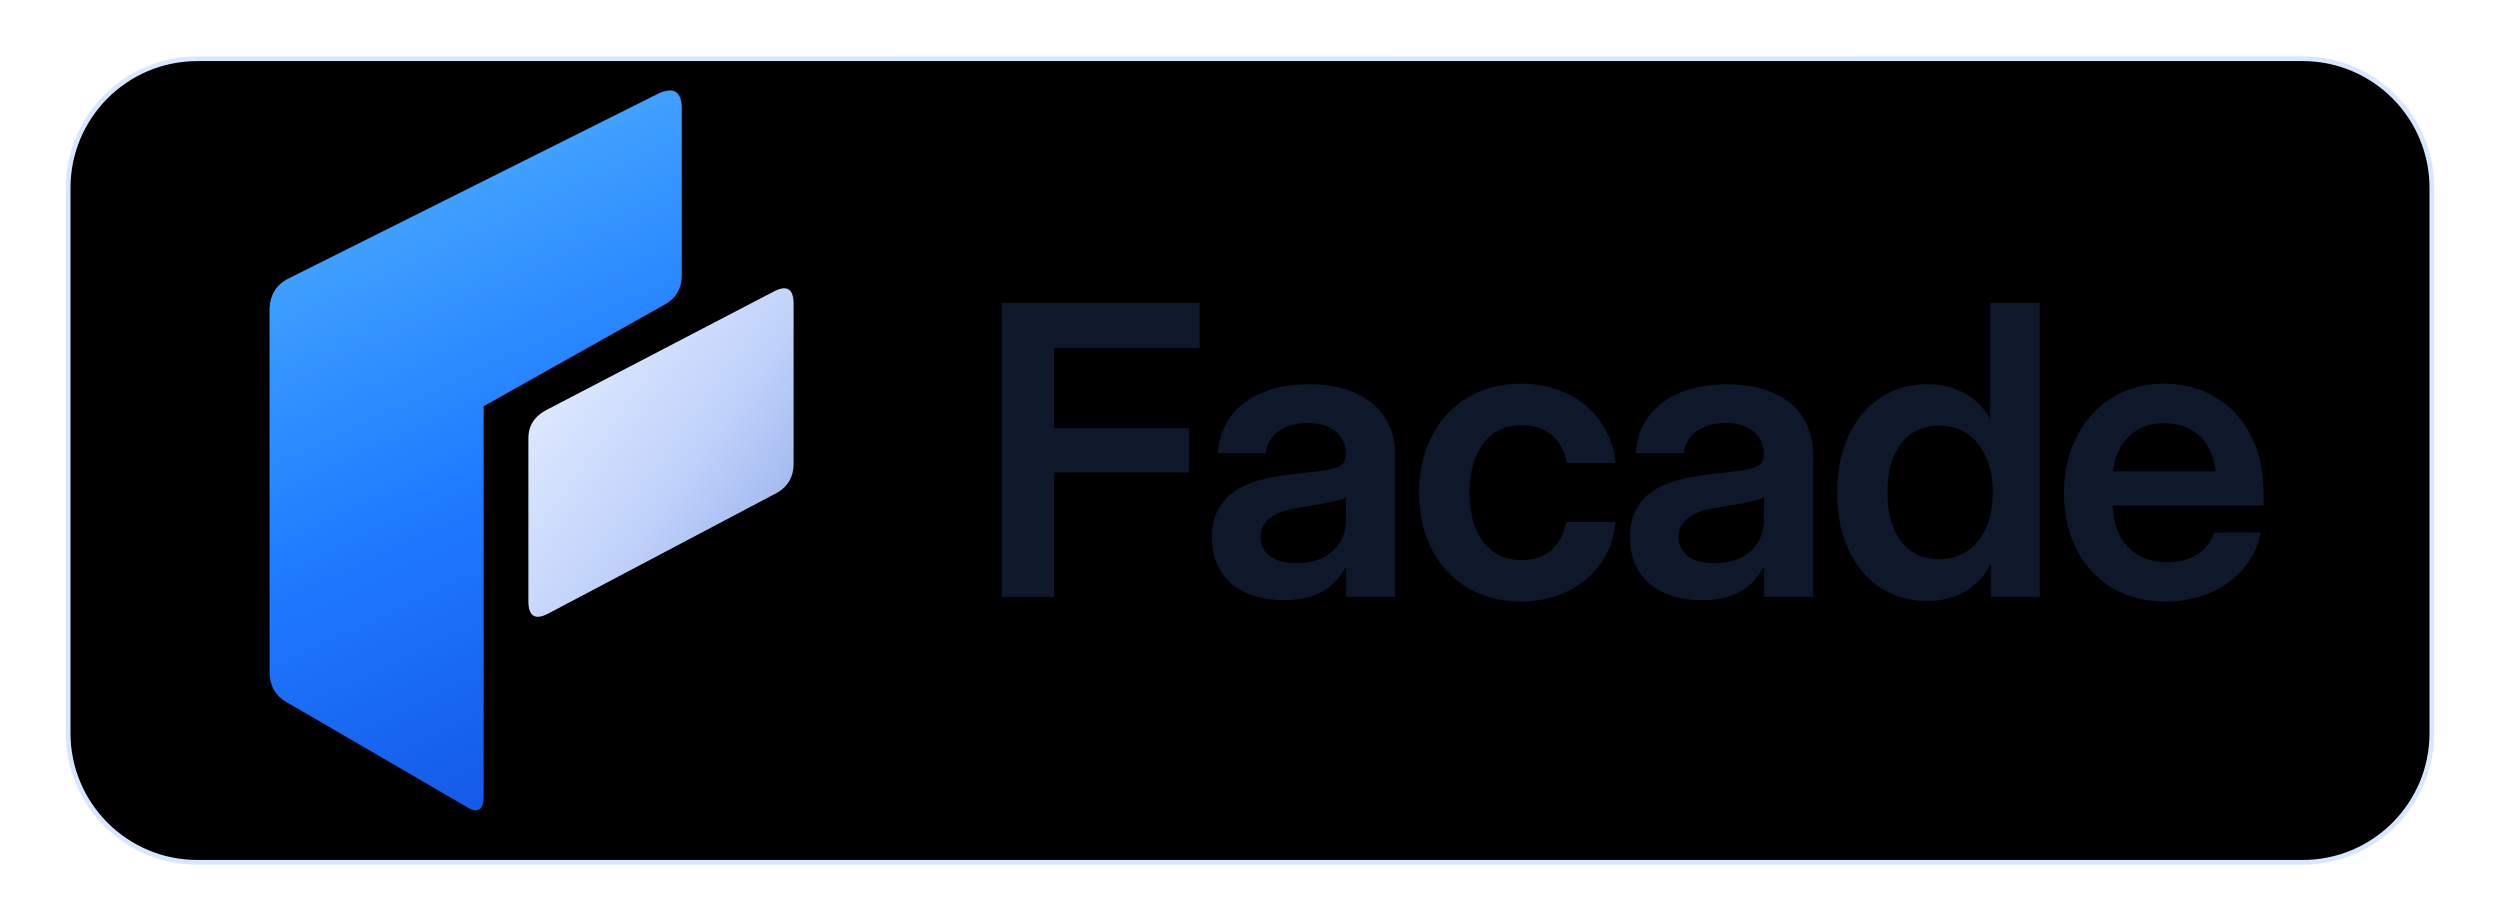
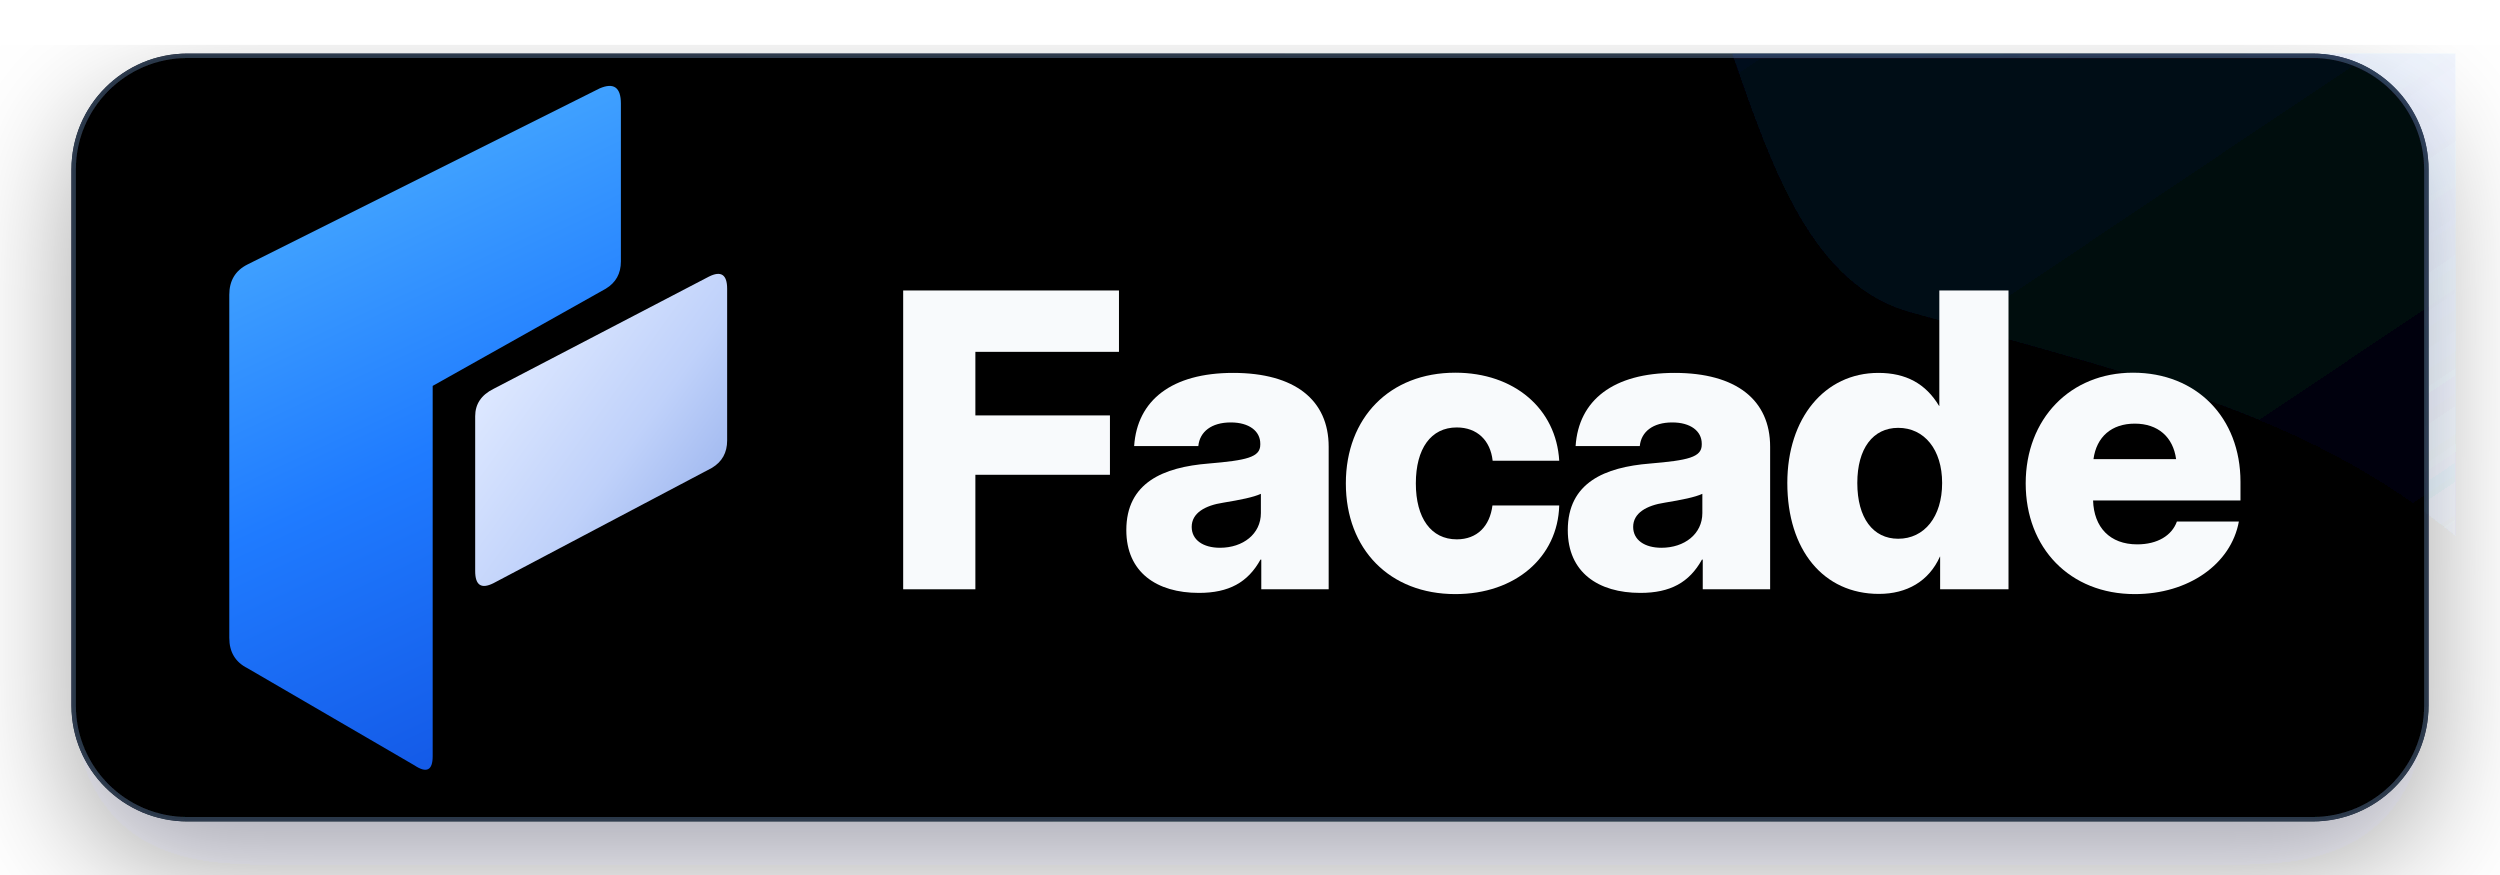
- <svg xmlns="http://www.w3.org/2000/svg" viewBox="0 0 532 196" role="img" aria-labelledby="title desc">
+ <svg xmlns="http://www.w3.org/2000/svg" viewBox="0 0 560.0 196" role="img" aria-labelledby="title desc">
  <defs>
    <linearGradient id="blue" x1="67" y1="44" x2="148" y2="218" gradientUnits="userSpaceOnUse">
      <stop offset="0" stop-color="#45A7FF" />
      <stop offset="0.52" stop-color="#1F7BFF" />
      <stop offset="1" stop-color="#145BE8" />
    </linearGradient>
    <linearGradient id="panel" x1="138" y1="109" x2="216" y2="165" gradientUnits="userSpaceOnUse">
      <stop offset="0" stop-color="#DCE7FF" />
      <stop offset="0.5" stop-color="#BFD1FA" />
      <stop offset="1" stop-color="#91ACEA" />
    </linearGradient>
-     <linearGradient id="cardBg" x1="20" y1="18" x2="512" y2="178" gradientUnits="userSpaceOnUse">
-       <stop offset="0" stop-color="#FFFFFF" />
-       <stop offset="1" stop-color="#F7FAFF" />
+     <linearGradient id="cardBg" x1="24" y1="20" x2="540" y2="176" gradientUnits="userSpaceOnUse">
+       <stop offset="0" stop-color="#0B1120" />
+       <stop offset="0.5" stop-color="#111827" />
+       <stop offset="1" stop-color="#0F172A" />
    </linearGradient>
+     <linearGradient id="pattern" x1="0" y1="0" x2="1" y2="1">
+       <stop offset="0" stop-color="#1D4ED8" stop-opacity="0.12" />
+       <stop offset="1" stop-color="#60A5FA" stop-opacity="0.02" />
+     </linearGradient>
+     <filter id="shadow" x="0" y="0" width="560.0" height="196" filterUnits="userSpaceOnUse" color-interpolation-filters="sRGB">
+       <feDropShadow dx="0" dy="10" stdDeviation="14" flood-color="#020617" flood-opacity="0.35" />
+     </filter>
  </defs>
-   <rect x="14" y="12" width="504" height="172" rx="28" fill="url(#cardBg)" />
-   <rect x="14.5" y="12.5" width="503" height="171" rx="27.5" stroke="#D7E7FF" />
-   <g transform="translate(18 10)">
+   <g filter="url(#shadow)">
+     <rect x="16" y="12" width="528.0" height="172" rx="26" fill="url(#cardBg)" />
+     <rect x="16.5" y="12.5" width="527.0" height="171" rx="25.5" stroke="#334155" stroke-opacity="0.85" />
+     <path d="M388.0 12 H550.0 V120 C518.0 94, 486.0 86, 428.0 70 C406.0 64, 397.0 38, 388.0 12Z" fill="url(#pattern)" />
+   </g>
+   <g transform="translate(12 10)">
    <g transform="translate(4 3) scale(0.68)">
      <path d="M52 78 Q52 71 58 68 L174 10 Q181 7 181 15 V67 Q181 73 176 76 L119 108 V230 Q119 237 113 233 L58 201 Q52 198 52 191 Z" fill="url(#blue)" />
      <path d="M133 118 Q133 112 139 109 L210 72 Q216 69 216 76 V126 Q216 132 211 135 L139 173 Q133 176 133 169 Z" fill="url(#panel)" />
    </g>
-     <path d="M195.207 117.0H206.293V90.545H235.058V81.139H206.293V64.048H237.283V54.432H195.207Z" fill="#0F172A" />
-     <path d="M255.239 117.714C262.462 117.714 266.199 114.69 268.299 110.743H268.467V117.0H278.881V86.766C278.881 77.527 272.036 71.774 260.488 71.774C248.899 71.774 241.676 77.611 241.172 86.43H251.376C251.67 82.692 255.113 80.005 260.279 80.005C265.36 80.005 268.383 82.692 268.383 86.472V86.808C268.383 89.831 265.57 89.957 257.339 90.881C248.185 91.847 239.912 94.324 239.912 104.402C239.912 113.263 246.421 117.714 255.239 117.714ZM257.843 109.861C253.224 109.861 250.242 107.804 250.242 104.318C250.242 100.287 254.106 98.649 258.641 97.978C263.008 97.306 267.123 96.634 268.425 95.794V100.581C268.425 105.746 264.772 109.861 257.843 109.861Z" fill="#0F172A" />
-     <path d="M305.656 118.008C316.868 118.008 325.014 110.785 325.77 101.085H315.314C314.306 105.998 311.325 109.189 305.782 109.189C298.811 109.189 294.696 103.604 294.696 94.87C294.696 86.094 298.853 80.467 305.782 80.467C311.283 80.467 314.6 83.784 315.398 88.529H325.77C324.846 78.661 316.784 71.648 305.656 71.648C292.68 71.648 283.988 81.181 283.988 94.87C283.988 108.56 292.68 118.008 305.656 118.008Z" fill="#0F172A" />
-     <path d="M344.188 117.714C351.411 117.714 355.148 114.69 357.248 110.743H357.416V117.0H367.83V86.766C367.83 77.527 360.985 71.774 349.437 71.774C337.847 71.774 330.625 77.611 330.121 86.43H340.325C340.619 82.692 344.062 80.005 349.227 80.005C354.308 80.005 357.332 82.692 357.332 86.472V86.808C357.332 89.831 354.518 89.957 346.288 90.881C337.133 91.847 328.861 94.324 328.861 104.402C328.861 113.263 335.37 117.714 344.188 117.714ZM346.792 109.861C342.172 109.861 339.191 107.804 339.191 104.318C339.191 100.287 343.054 98.649 347.589 97.978C351.957 97.306 356.072 96.634 357.374 95.794V100.581C357.374 105.746 353.72 109.861 346.792 109.861Z" fill="#0F172A" />
-     <path d="M392.127 117.882C397.922 117.882 402.793 115.362 405.564 110.239H405.648V117.0H416.062V54.432H405.48V78.955H405.396C402.541 74.084 397.796 71.774 392.043 71.774C380.663 71.774 372.936 81.139 372.936 94.786C372.936 108.602 380.537 117.882 392.127 117.882ZM394.604 109.021C388.054 109.021 383.644 103.982 383.644 94.786C383.644 85.632 388.054 80.551 394.604 80.551C401.533 80.551 406.068 86.178 406.068 94.786C406.068 103.437 401.533 109.021 394.604 109.021Z" fill="#0F172A" />
-     <path d="M442.837 118.008C453.209 118.008 461.439 112.003 463.119 103.311H453.209C451.991 107.09 448.422 109.651 443.089 109.651C435.95 109.651 431.835 104.822 431.583 97.6H463.665V94.702C463.665 81.097 455.183 71.648 442.417 71.648C429.987 71.648 421.211 81.391 421.211 94.87C421.211 108.308 429.525 118.008 442.837 118.008ZM431.667 90.293C432.381 83.952 436.454 80.047 442.585 80.047C448.716 80.047 452.831 83.952 453.503 90.293Z" fill="#0F172A" />
+     <path d="M190.312 122.0H206.484V96.35H236.627V83.053H206.484V68.812H238.648V55.066H190.312Z" fill="#F8FAFC" />
+     <path d="M256.557 122.809C263.251 122.809 267.518 120.473 270.348 115.352H270.528V122.0H285.622V90.061C285.622 79.594 278.03 73.529 264.239 73.529C250.493 73.529 242.721 79.639 242.048 89.926H256.423C256.737 86.691 259.387 84.625 263.7 84.625C267.788 84.625 270.304 86.557 270.304 89.387V89.611C270.304 92.441 267.204 93.115 258.714 93.834C248.606 94.643 240.296 98.102 240.296 108.748C240.296 118.182 247.079 122.809 256.557 122.809ZM261.274 112.701C257.501 112.701 254.94 110.949 254.94 108.029C254.94 104.93 257.905 103.223 262.038 102.594C265.856 101.965 268.776 101.381 270.438 100.617V104.93C270.438 109.602 266.44 112.701 261.274 112.701Z" fill="#F8FAFC" />
+     <path d="M313.998 123.078C327.429 123.078 336.953 114.812 337.267 103.223H322.308C321.724 107.85 318.894 110.814 314.312 110.814C308.562 110.814 305.148 106.053 305.148 98.281C305.148 90.51 308.517 85.748 314.312 85.748C318.894 85.748 321.859 88.668 322.353 93.205H337.267C336.593 81.57 327.205 73.484 313.998 73.484C299.308 73.484 289.47 83.547 289.47 98.281C289.47 113.061 299.308 123.078 313.998 123.078Z" fill="#F8FAFC" />
+     <path d="M355.446 122.809C362.139 122.809 366.407 120.473 369.237 115.352H369.416V122.0H384.51V90.061C384.51 79.594 376.918 73.529 363.127 73.529C349.381 73.529 341.61 79.639 340.936 89.926H355.311C355.625 86.691 358.276 84.625 362.588 84.625C366.676 84.625 369.192 86.557 369.192 89.387V89.611C369.192 92.441 366.092 93.115 357.602 93.834C347.495 94.643 339.184 98.102 339.184 108.748C339.184 118.182 345.967 122.809 355.446 122.809ZM360.162 112.701C356.389 112.701 353.829 110.949 353.829 108.029C353.829 104.93 356.793 103.223 360.926 102.594C364.745 101.965 367.664 101.381 369.327 100.617V104.93C369.327 109.602 365.329 112.701 360.162 112.701Z" fill="#F8FAFC" />
+     <path d="M408.888 123.033C415.132 123.033 420.073 120.203 422.544 114.678H422.589V122.0H437.907V55.066H422.409V80.941H422.364C419.355 75.91 414.907 73.529 408.753 73.529C396.714 73.529 388.359 83.682 388.359 98.191C388.359 113.195 396.445 123.033 408.888 123.033ZM413.2 110.68C407.54 110.68 404.036 106.008 404.036 98.191C404.036 90.465 407.54 85.838 413.2 85.838C419.04 85.838 423.038 90.689 423.038 98.191C423.038 105.783 419.04 110.68 413.2 110.68Z" fill="#F8FAFC" />
+     <path d="M466.193 123.078C478.187 123.078 487.756 116.385 489.508 106.816H475.627C474.504 109.961 471.27 111.938 466.732 111.938C460.623 111.938 457.029 108.119 456.85 102.1H489.867V97.922C489.867 83.547 480.029 73.484 465.789 73.484C451.729 73.484 441.756 83.816 441.756 98.281C441.756 112.746 451.639 123.078 466.193 123.078ZM456.939 92.846C457.613 87.859 460.982 84.895 466.193 84.895C471.359 84.895 474.773 87.859 475.447 92.846Z" fill="#F8FAFC" />
  </g>
</svg>
